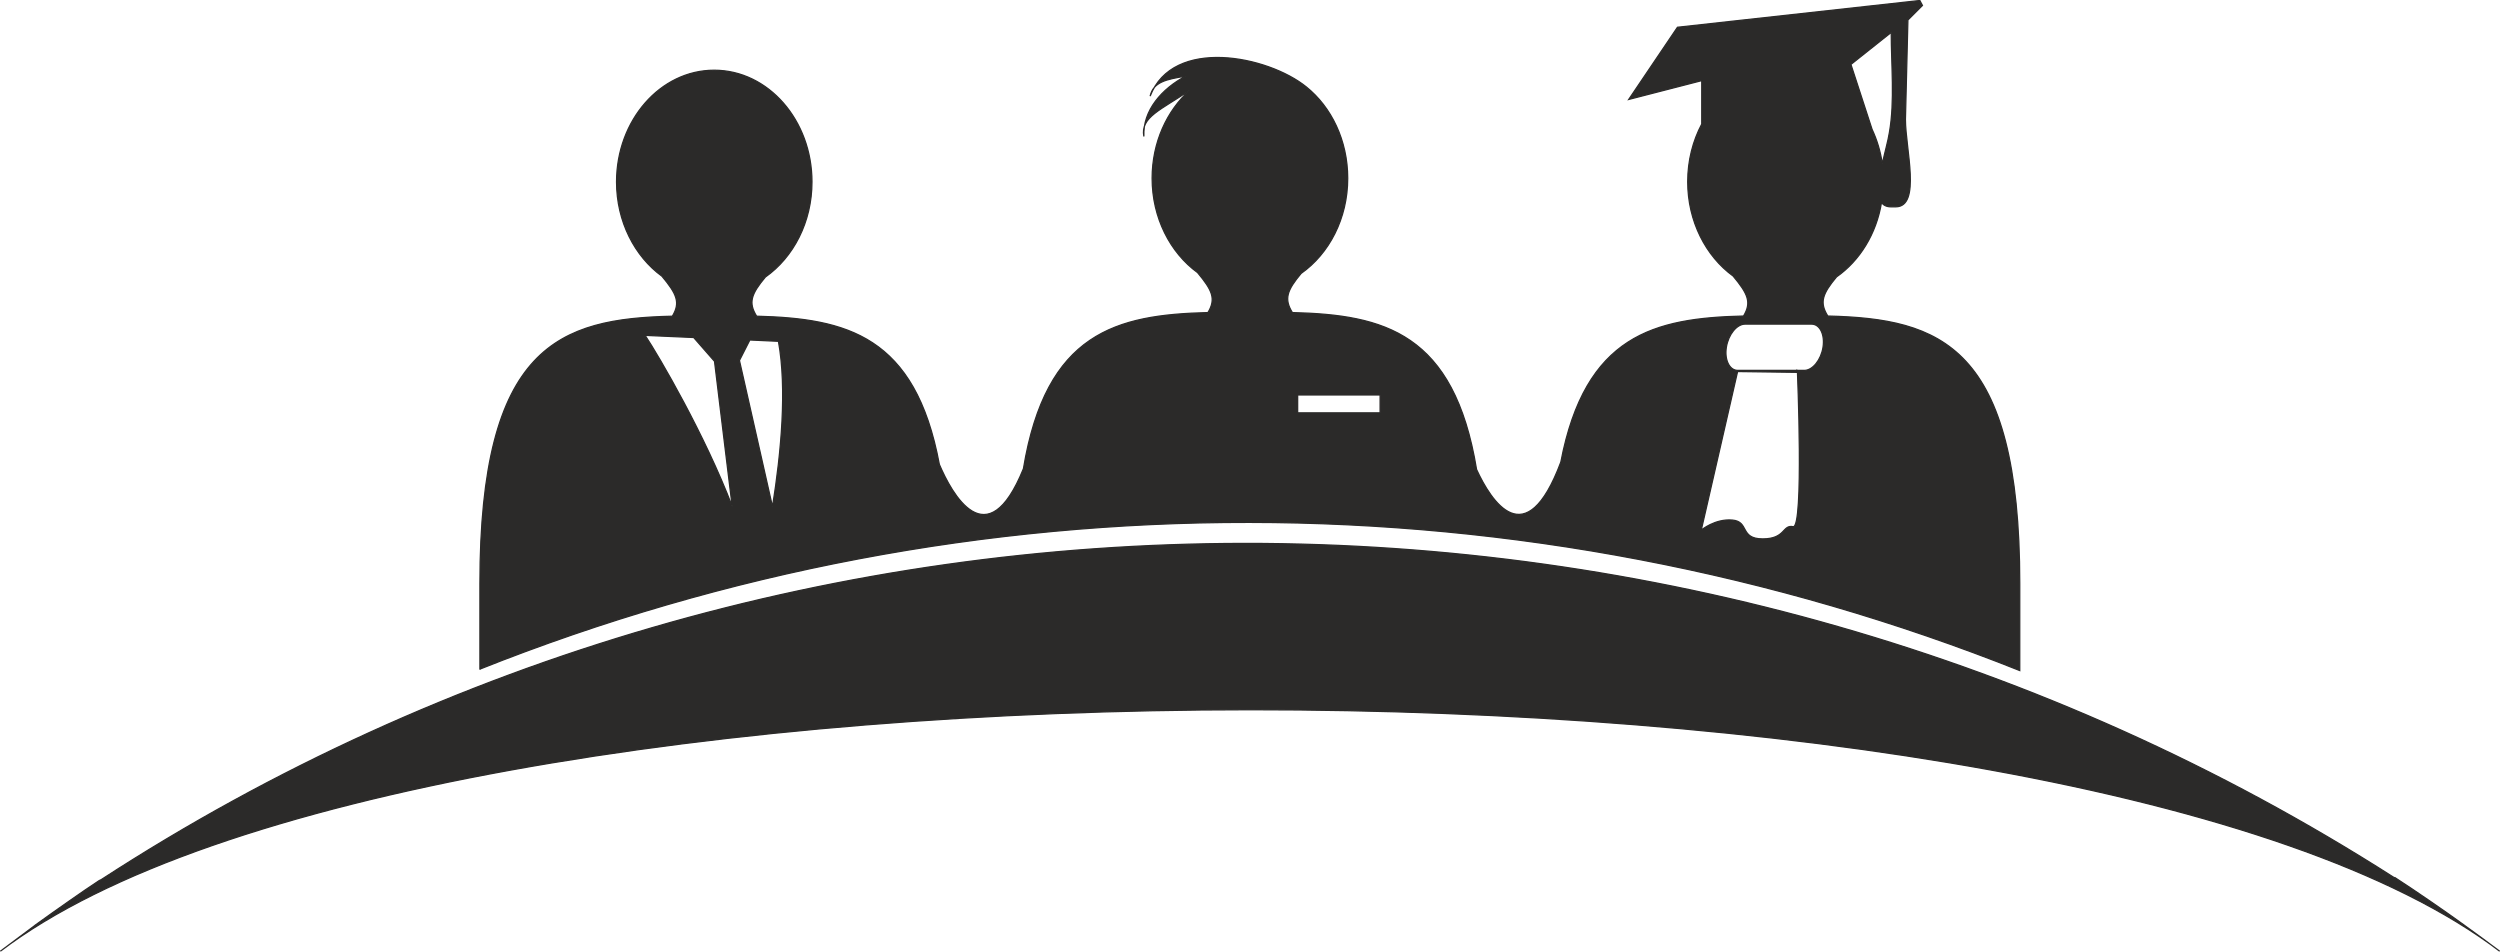
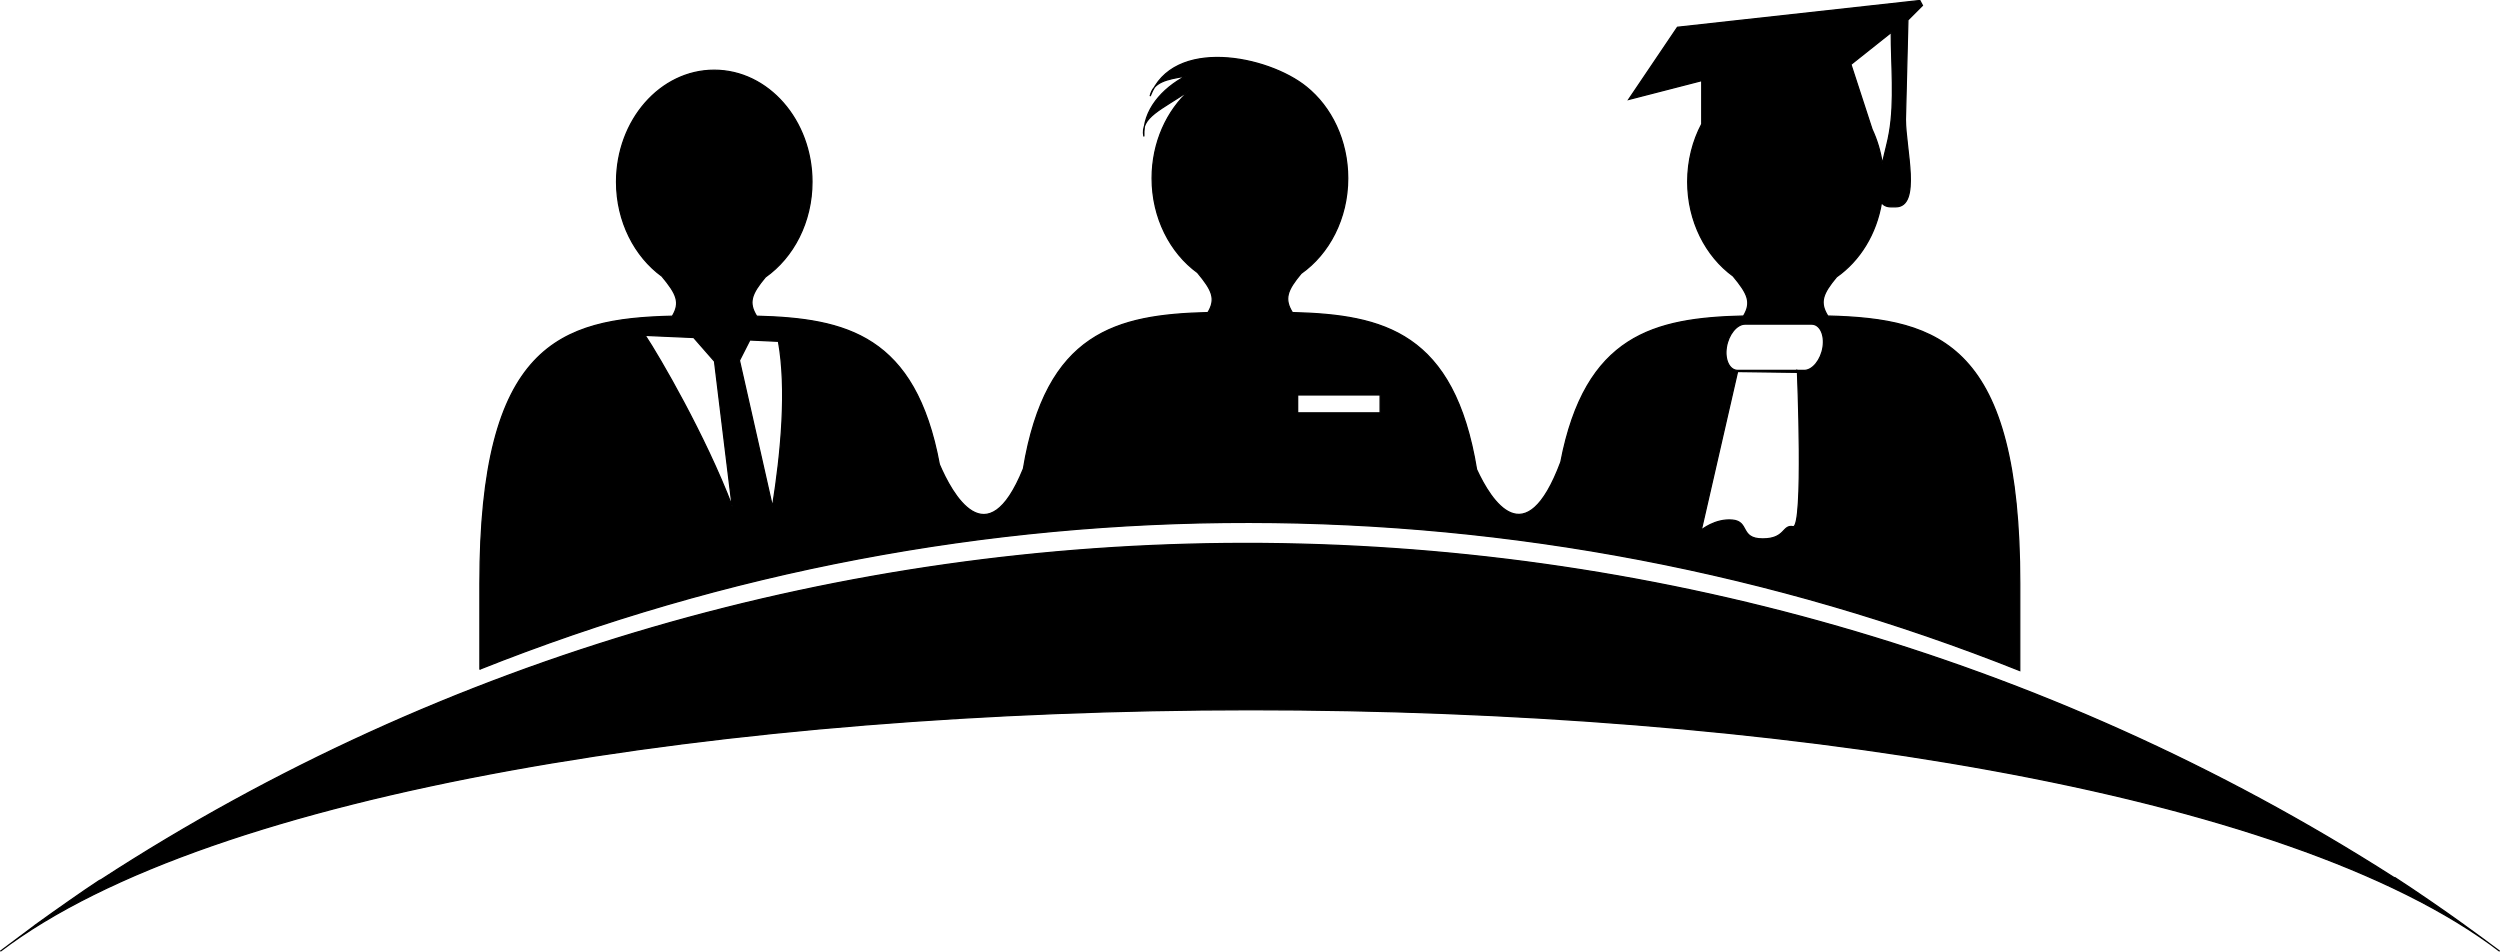
<svg xmlns="http://www.w3.org/2000/svg" clip-rule="evenodd" fill-rule="evenodd" image-rendering="optimizeQuality" shape-rendering="geometricPrecision" text-rendering="geometricPrecision" viewBox="0 0 15133 5761" xml:space="preserve">
  <defs>
    <style type="text/css">
-     .str0 {stroke:#2B2A29;stroke-width:7.62}
-     .fil0 {fill:#2B2A29}
+     .str0 {stroke:currentColor;stroke-width:7.62}
+     .fil0 {fill:currentColor}
  </style>
  </defs>
  <path class="fil0 str0" d="m2905 4051v-518c0-1447 484-1603 1165-1619 50-83 26-135-63-242-165-120-275-331-275-571 0-373 265-676 591-676 327 0 592 303 592 676 0 244-113 457-282 576-86 103-104 155-53 237 543 14 961 117 1106 897 74 174 288 572 509 26 137-825 562-931 1117-945 50-83 26-135-63-242-165-120-275-331-275-571 0-216 89-409 228-533-173 119-300 162-278 280-7-159 110-289 253-365-119 19-196 36-215 121 138-359 711-245 945-56 152 122 251 324 251 553 0 244-113 457-282 576-86 103-104 155-53 237 555 14 979 122 1115 950 87 189 297 525 510-45 148-769 565-871 1106-884 50-83 26-135-63-242-165-120-275-331-275-571 0-128 31-247 85-349v-263l-442 114 295-437 1467-162 16 30-88 88-15 602c0 175 97 529-59 529h-29c-27 0-45-10-57-26-31 190-132 352-272 450-86 103-104 155-53 237 679 17 1162 174 1162 1619v527c-2991-1192-6339-1197-9323-8zm11593 1262c69 45 138 91 206 138l3 2c71 49 142 98 212 149l1 1c71 51 141 102 211 155-2556-1953-12573-1945-15129 0 69-52 139-104 208-155l2-2c70-50 139-100 210-149l3-2c58-41 117-81 176-120l11-5c4176-2713 9659-2710 13875-16l10 5zm-3978-3071h402c50 0 101-63 113-140s-19-140-69-140h-403c-50 0-101 63-113 140s19 140 69 140zm359 0v12l-361-5c-86 377-220 960-220 960s83-70 188-61 43 114 184 114c140 0 118-87 184-74s26-945 26-945zm-6974-212c86 130 364 607 527 1035l-107-878-126-144-295-13zm771 1037c53-329 88-714 36-1001l-173-8-63 124 200 885zm3179-676h499v108h-499v-108zm3477-1608c30 64 51 134 62 208 15-69 35-139 43-190 33-190 11-408 11-605l-244 194 128 393z" />
</svg>
